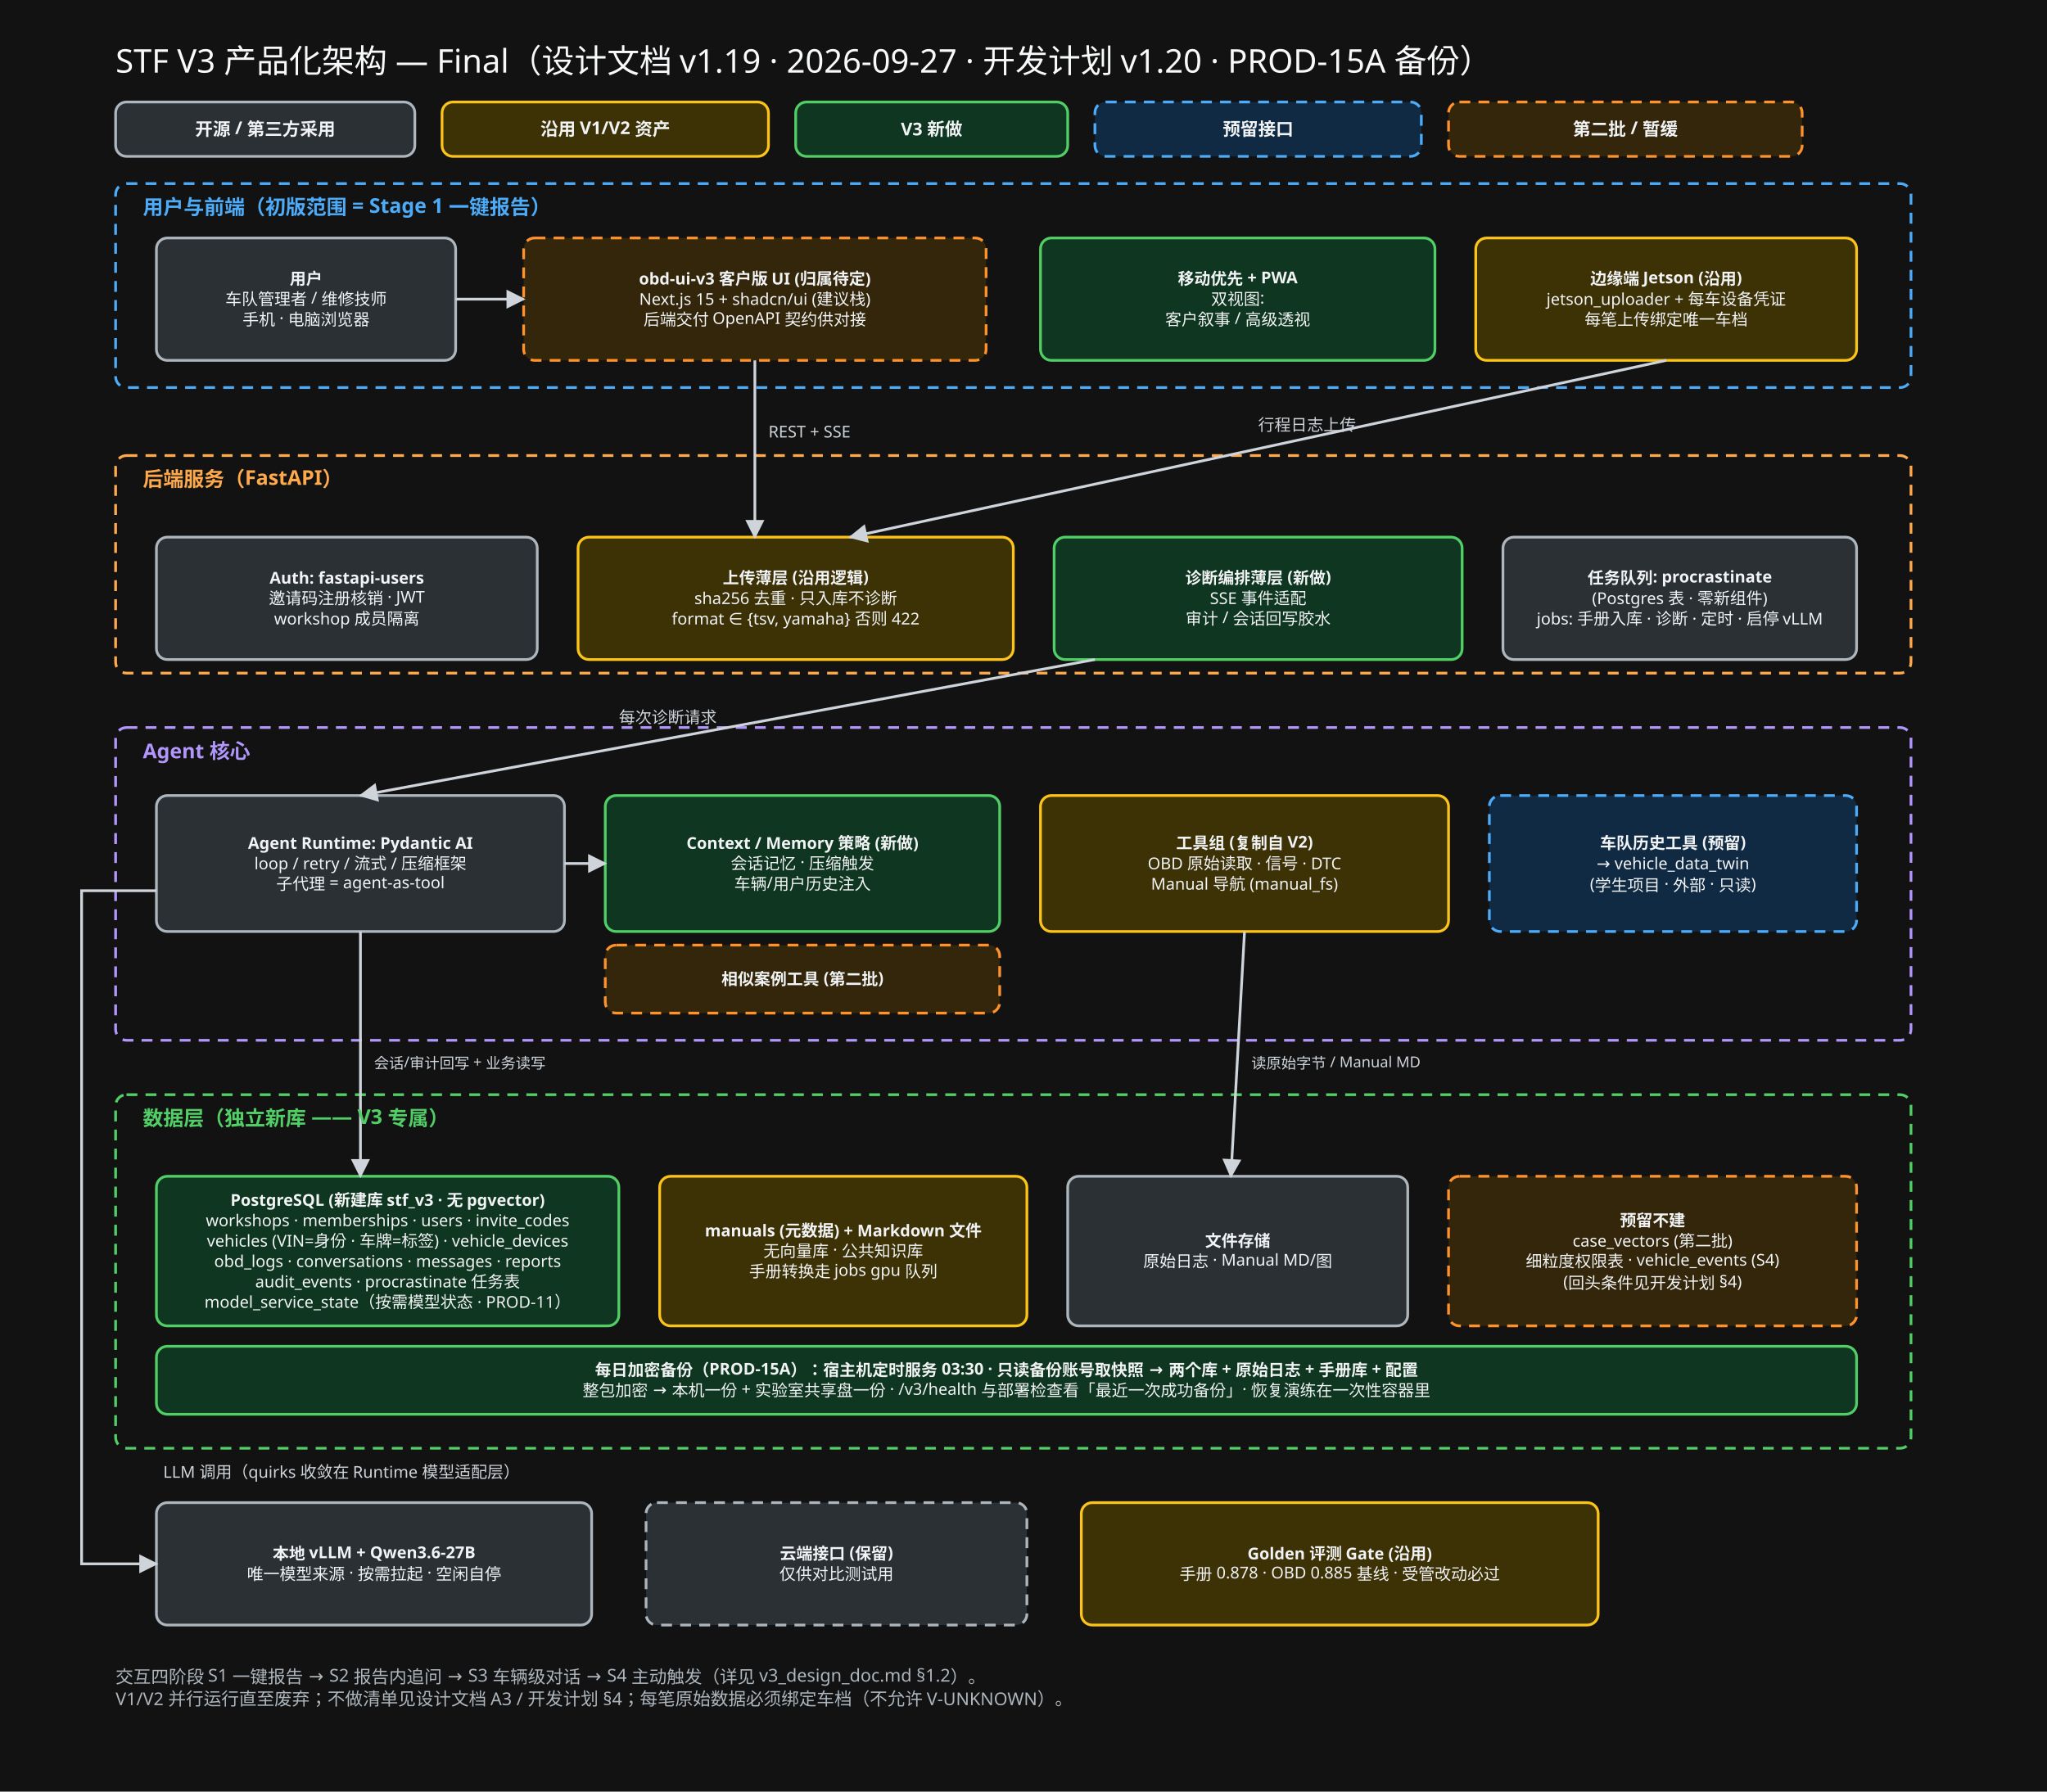
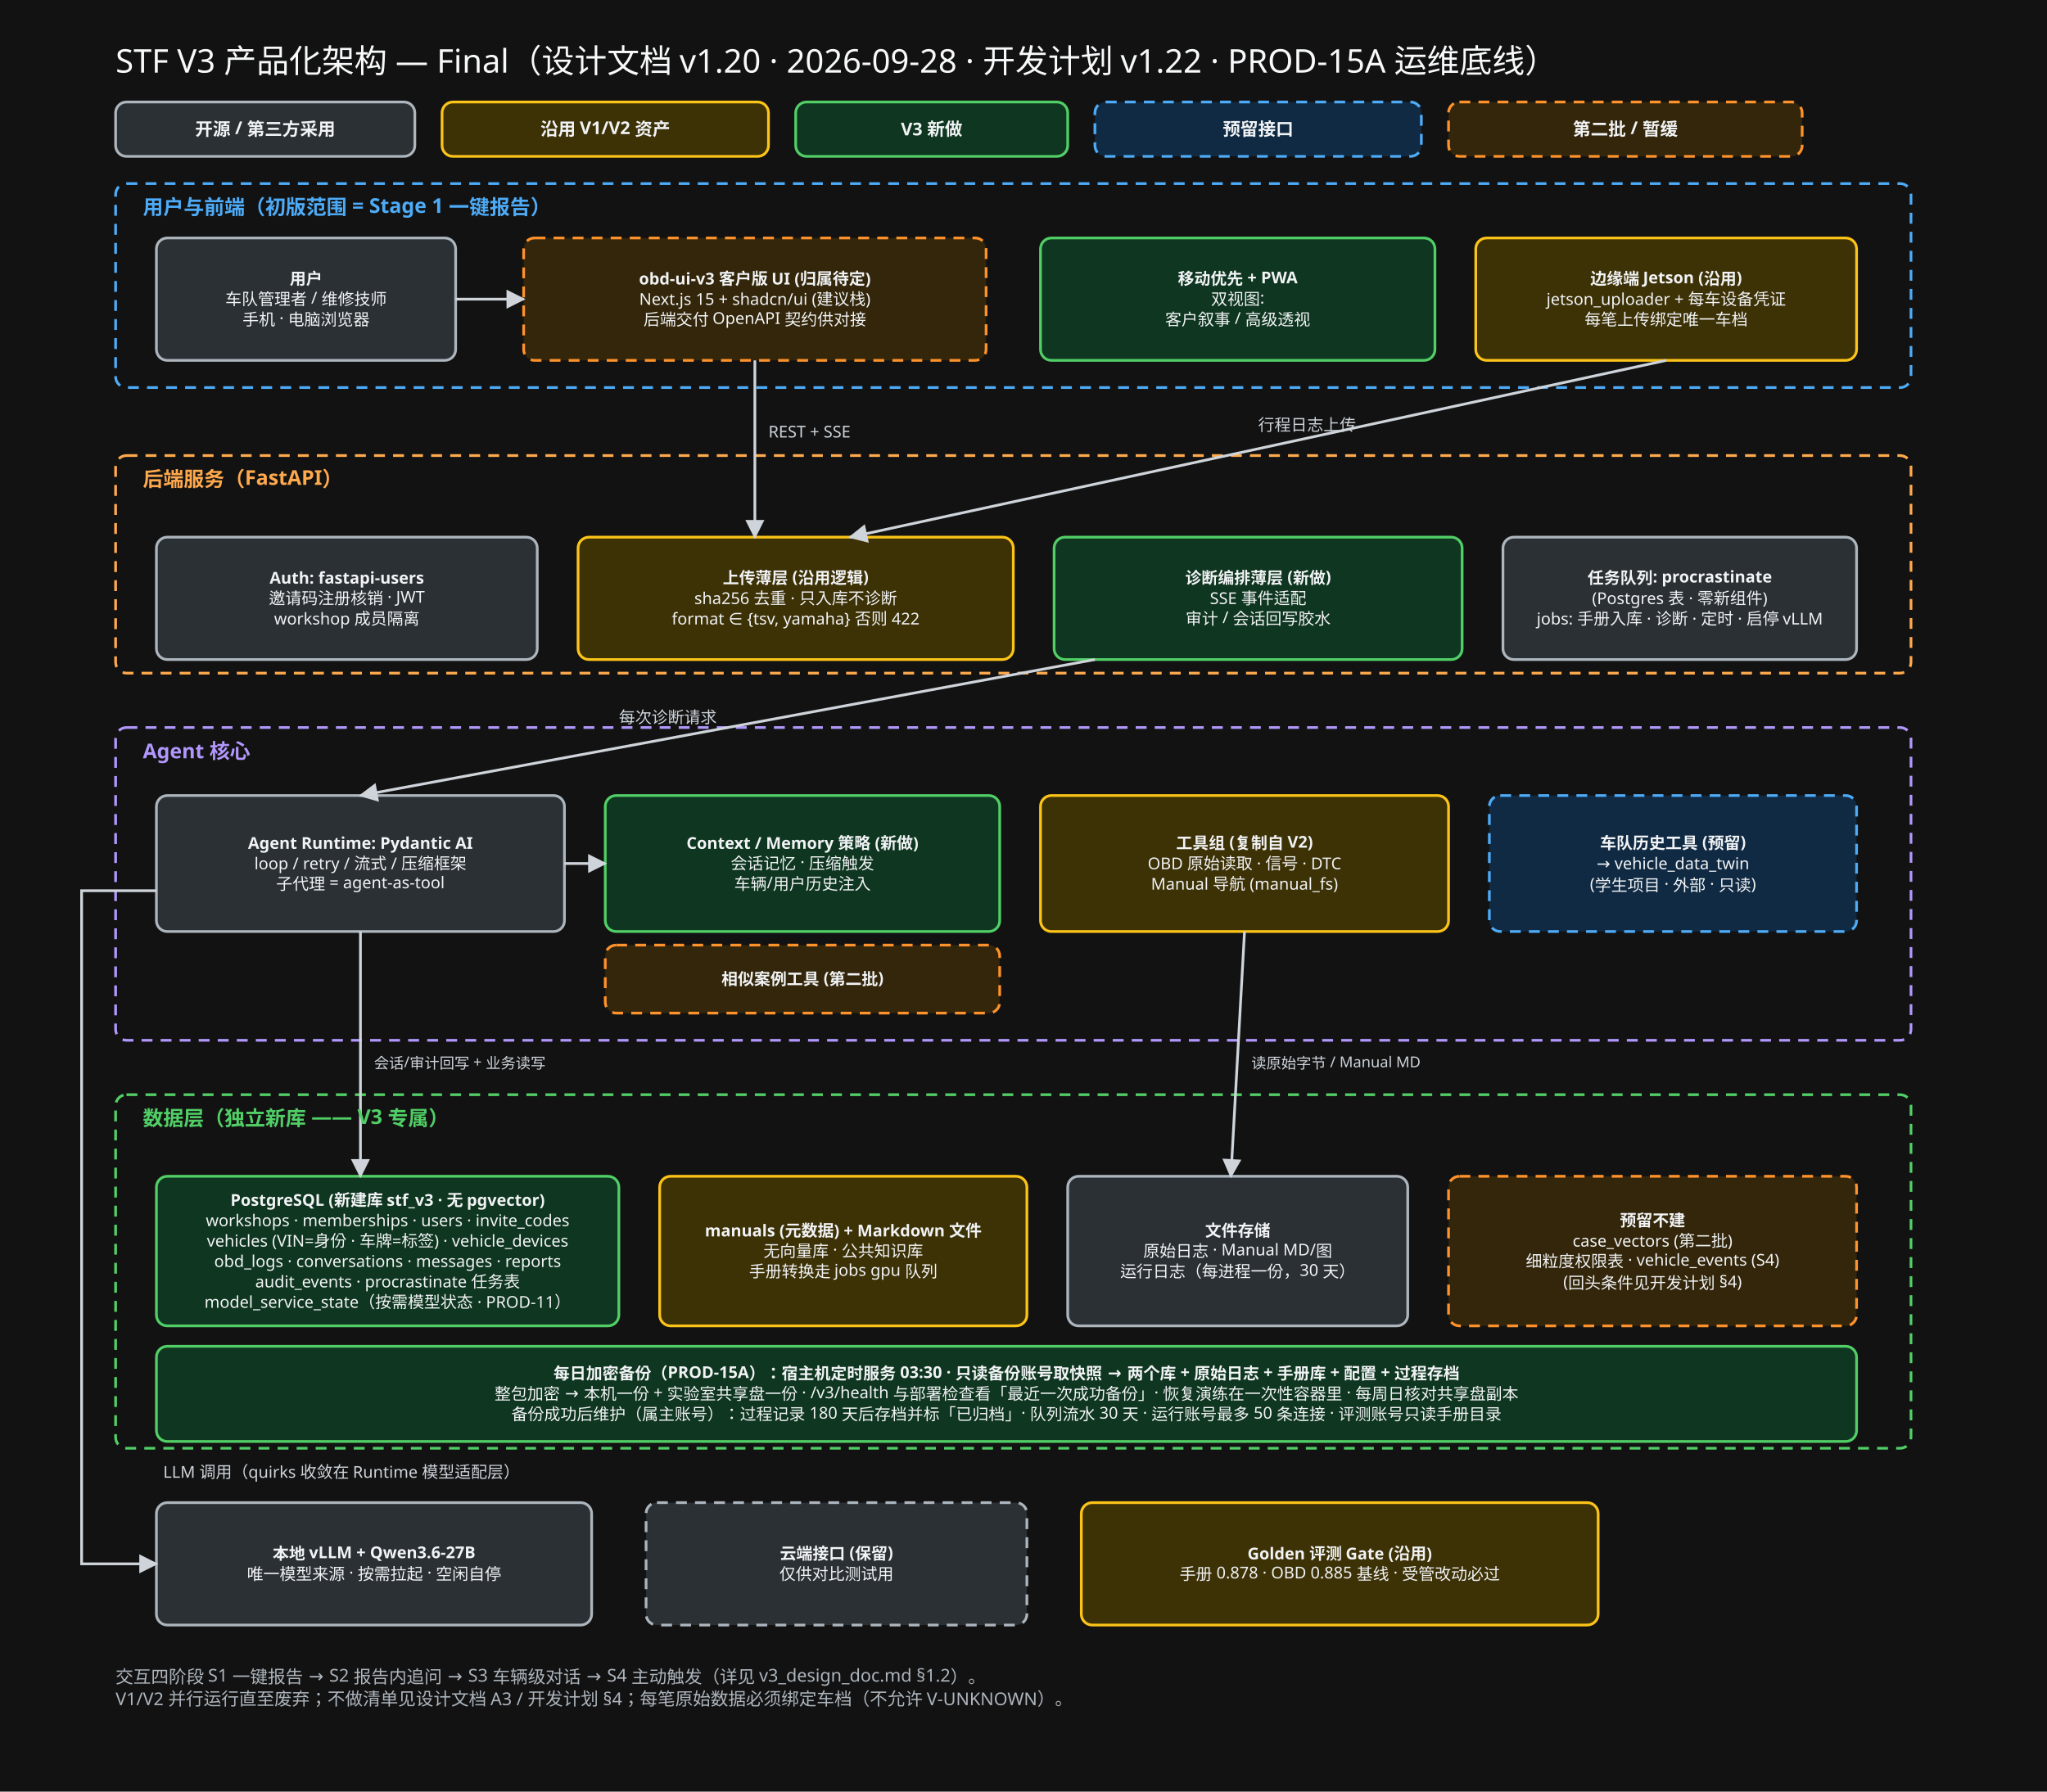
<svg xmlns="http://www.w3.org/2000/svg" viewBox="-25 -75 1505 1317.5" font-family="Segoe UI, Microsoft YaHei, sans-serif">
  <defs>
    <marker id="ah" viewBox="0 0 10 10" refX="9" refY="5" markerWidth="7" markerHeight="7" orient="auto-start-reverse">
      <path d="M0,0 L10,5 L0,10 z" fill="#ced4da" />
    </marker>
  </defs>
  <rect x="-25" y="-75" width="1505" height="1317.5" fill="#121212" />
  <rect x="60" y="0" width="220" height="40" rx="8" fill="#2b3035" stroke="#adb5bd" stroke-width="2" />
  <rect x="300" y="0" width="240" height="40" rx="8" fill="#3d3106" stroke="#fcc419" stroke-width="2" />
  <rect x="560" y="0" width="200" height="40" rx="8" fill="#0f3620" stroke="#51cf66" stroke-width="2" />
  <rect x="780" y="0" width="240" height="40" rx="8" fill="#102a43" stroke="#4dabf7" stroke-width="2" stroke-dasharray="8 6" />
  <rect x="1040" y="0" width="260" height="40" rx="8" fill="#33260a" stroke="#ff922b" stroke-width="2" stroke-dasharray="8 6" />
  <rect x="60" y="60" width="1320" height="150" rx="8" fill="transparent" stroke="#4dabf7" stroke-width="2" stroke-dasharray="8 6" />
  <rect x="90" y="100" width="220" height="90" rx="8" fill="#2b3035" stroke="#adb5bd" stroke-width="2" />
  <rect x="360" y="100" width="340" height="90" rx="8" fill="#33260a" stroke="#ff922b" stroke-width="2" stroke-dasharray="8 6" />
  <rect x="740" y="100" width="290" height="90" rx="8" fill="#0f3620" stroke="#51cf66" stroke-width="2" />
  <rect x="1060" y="100" width="280" height="90" rx="8" fill="#3d3106" stroke="#fcc419" stroke-width="2" />
  <rect x="60" y="260" width="1320" height="160" rx="8" fill="transparent" stroke="#ffa94d" stroke-width="2" stroke-dasharray="8 6" />
  <rect x="90" y="320" width="280" height="90" rx="8" fill="#2b3035" stroke="#adb5bd" stroke-width="2" />
  <rect x="400" y="320" width="320" height="90" rx="8" fill="#3d3106" stroke="#fcc419" stroke-width="2" />
  <rect x="750" y="320" width="300" height="90" rx="8" fill="#0f3620" stroke="#51cf66" stroke-width="2" />
  <rect x="1080" y="320" width="260" height="90" rx="8" fill="#2b3035" stroke="#adb5bd" stroke-width="2" />
  <rect x="60" y="460" width="1320" height="230" rx="8" fill="transparent" stroke="#b197fc" stroke-width="2" stroke-dasharray="8 6" />
  <rect x="90" y="510" width="300" height="100" rx="8" fill="#2b3035" stroke="#adb5bd" stroke-width="2" />
  <rect x="420" y="510" width="290" height="100" rx="8" fill="#0f3620" stroke="#51cf66" stroke-width="2" />
  <rect x="740" y="510" width="300" height="100" rx="8" fill="#3d3106" stroke="#fcc419" stroke-width="2" />
  <rect x="1070" y="510" width="270" height="100" rx="8" fill="#102a43" stroke="#4dabf7" stroke-width="2" stroke-dasharray="8 6" />
  <rect x="420" y="620" width="290" height="50" rx="8" fill="#33260a" stroke="#ff922b" stroke-width="2" stroke-dasharray="8 6" />
  <rect x="60" y="730" width="1320" height="260" rx="8" fill="transparent" stroke="#51cf66" stroke-width="2" stroke-dasharray="8 6" />
  <rect x="90" y="790" width="340" height="110" rx="8" fill="#0f3620" stroke="#51cf66" stroke-width="2" />
  <rect x="460" y="790" width="270" height="110" rx="8" fill="#3d3106" stroke="#fcc419" stroke-width="2" />
  <rect x="760" y="790" width="250" height="110" rx="8" fill="#2b3035" stroke="#adb5bd" stroke-width="2" />
  <rect x="1040" y="790" width="300" height="110" rx="8" fill="#33260a" stroke="#ff922b" stroke-width="2" stroke-dasharray="8 6" />
-   <rect x="90" y="915" width="1250" height="50" rx="8" fill="#0f3620" stroke="#51cf66" stroke-width="2" />
+   <rect x="90" y="915" width="1250" height="70" rx="8" fill="#0f3620" stroke="#51cf66" stroke-width="2" />
  <rect x="90" y="1030" width="320" height="90" rx="8" fill="#2b3035" stroke="#adb5bd" stroke-width="2" />
  <rect x="450" y="1030" width="280" height="90" rx="8" fill="#2b3035" stroke="#adb5bd" stroke-width="2" stroke-dasharray="8 6" />
  <rect x="770" y="1030" width="380" height="90" rx="8" fill="#3d3106" stroke="#fcc419" stroke-width="2" />
  <polyline points="310,145 360,145" fill="none" stroke="#ced4da" stroke-width="2" marker-end="url(#ah)" />
  <polyline points="530,190 530,320" fill="none" stroke="#ced4da" stroke-width="2" marker-end="url(#ah)" />
  <polyline points="1200,190 600,320" fill="none" stroke="#ced4da" stroke-width="2" marker-end="url(#ah)" />
  <polyline points="780,410 240,510" fill="none" stroke="#ced4da" stroke-width="2" marker-end="url(#ah)" />
  <polyline points="390,560 420,560" fill="none" stroke="#ced4da" stroke-width="2" marker-end="url(#ah)" />
  <polyline points="240,610 240,790" fill="none" stroke="#ced4da" stroke-width="2" marker-end="url(#ah)" />
  <polyline points="890,610 880,790" fill="none" stroke="#ced4da" stroke-width="2" marker-end="url(#ah)" />
  <polyline points="90,580 35,580 35,1075 90,1075" fill="none" stroke="#ced4da" stroke-width="2" marker-end="url(#ah)" />
-   <text x="60" y="-21.60" font-size="24" fill="#f8f9fa">STF V3 产品化架构 — Final（设计文档 v1.19 · 2026-09-27 · 开发计划 v1.20 · PROD-15A 备份）</text>
+   <text x="60" y="-21.60" font-size="24" fill="#f8f9fa">STF V3 产品化架构 — Final（设计文档 v1.20 · 2026-09-28 · 开发计划 v1.22 · PROD-15A 运维底线）</text>
  <text x="170.0" y="24.55" text-anchor="middle" font-size="13" fill="#f1f3f5" font-weight="600">开源 / 第三方采用</text>
  <text x="420.0" y="24.55" text-anchor="middle" font-size="13" fill="#f1f3f5" font-weight="600">沿用 V1/V2 资产</text>
  <text x="660.0" y="24.55" text-anchor="middle" font-size="13" fill="#f1f3f5" font-weight="600">V3 新做</text>
  <text x="900.0" y="24.55" text-anchor="middle" font-size="13" fill="#f1f3f5" font-weight="600">预留接口</text>
  <text x="1170.0" y="24.55" text-anchor="middle" font-size="13" fill="#f1f3f5" font-weight="600">第二批 / 暂缓</text>
  <text x="80" y="82.62" font-size="15" fill="#4dabf7" font-weight="600">用户与前端（初版范围 = Stage 1 一键报告）</text>
  <text x="200.0" y="134.20" text-anchor="middle" font-size="12" fill="#f1f3f5" font-weight="600">用户</text>
  <text x="200.0" y="149.20" text-anchor="middle" font-size="12" fill="#f1f3f5">车队管理者 / 维修技师</text>
  <text x="200.0" y="164.20" text-anchor="middle" font-size="12" fill="#f1f3f5">手机 · 电脑浏览器</text>
  <text x="530.0" y="134.20" text-anchor="middle" font-size="12" fill="#f1f3f5" font-weight="600">obd-ui-v3 客户版 UI (归属待定)</text>
  <text x="530.0" y="149.20" text-anchor="middle" font-size="12" fill="#f1f3f5">Next.js 15 + shadcn/ui (建议栈)</text>
  <text x="530.0" y="164.20" text-anchor="middle" font-size="12" fill="#f1f3f5">后端交付 OpenAPI 契约供对接</text>
  <text x="885.0" y="134.20" text-anchor="middle" font-size="12" fill="#f1f3f5" font-weight="600">移动优先 + PWA</text>
  <text x="885.0" y="149.20" text-anchor="middle" font-size="12" fill="#f1f3f5">双视图:</text>
  <text x="885.0" y="164.20" text-anchor="middle" font-size="12" fill="#f1f3f5">客户叙事 / 高级透视</text>
  <text x="1200.0" y="134.20" text-anchor="middle" font-size="12" fill="#f1f3f5" font-weight="600">边缘端 Jetson (沿用)</text>
  <text x="1200.0" y="149.20" text-anchor="middle" font-size="12" fill="#f1f3f5">jetson_uploader + 每车设备凭证</text>
  <text x="1200.0" y="164.20" text-anchor="middle" font-size="12" fill="#f1f3f5">每笔上传绑定唯一车档</text>
  <text x="540" y="246.70" font-size="12" fill="#ced4da">REST + SSE</text>
  <text x="900" y="241.70" font-size="12" fill="#ced4da">行程日志上传</text>
  <text x="80" y="282.62" font-size="15" fill="#ffa94d" font-weight="600">后端服务（FastAPI）</text>
  <text x="230.0" y="354.20" text-anchor="middle" font-size="12" fill="#f1f3f5" font-weight="600">Auth: fastapi-users</text>
  <text x="230.0" y="369.20" text-anchor="middle" font-size="12" fill="#f1f3f5">邀请码注册核销 · JWT</text>
  <text x="230.0" y="384.20" text-anchor="middle" font-size="12" fill="#f1f3f5">workshop 成员隔离</text>
  <text x="560.0" y="354.20" text-anchor="middle" font-size="12" fill="#f1f3f5" font-weight="600">上传薄层 (沿用逻辑)</text>
  <text x="560.0" y="369.20" text-anchor="middle" font-size="12" fill="#f1f3f5">sha256 去重 · 只入库不诊断</text>
  <text x="560.0" y="384.20" text-anchor="middle" font-size="12" fill="#f1f3f5">format ∈ {tsv, yamaha} 否则 422</text>
  <text x="900.0" y="354.20" text-anchor="middle" font-size="12" fill="#f1f3f5" font-weight="600">诊断编排薄层 (新做)</text>
  <text x="900.0" y="369.20" text-anchor="middle" font-size="12" fill="#f1f3f5">SSE 事件适配</text>
  <text x="900.0" y="384.20" text-anchor="middle" font-size="12" fill="#f1f3f5">审计 / 会话回写胶水</text>
  <text x="1210.0" y="354.20" text-anchor="middle" font-size="12" fill="#f1f3f5" font-weight="600">任务队列: procrastinate</text>
  <text x="1210.0" y="369.20" text-anchor="middle" font-size="12" fill="#f1f3f5">(Postgres 表 · 零新组件)</text>
  <text x="1210.0" y="384.20" text-anchor="middle" font-size="12" fill="#f1f3f5">jobs: 手册入库 · 诊断 · 定时 · 启停 vLLM</text>
  <text x="430" y="456.70" font-size="12" fill="#ced4da">每次诊断请求</text>
  <text x="80" y="482.62" font-size="15" fill="#b197fc" font-weight="600">Agent 核心</text>
  <text x="240.0" y="549.20" text-anchor="middle" font-size="12" fill="#f1f3f5" font-weight="600">Agent Runtime: Pydantic AI</text>
  <text x="240.0" y="564.20" text-anchor="middle" font-size="12" fill="#f1f3f5">loop / retry / 流式 / 压缩框架</text>
  <text x="240.0" y="579.20" text-anchor="middle" font-size="12" fill="#f1f3f5">子代理 = agent-as-tool</text>
  <text x="565.0" y="549.20" text-anchor="middle" font-size="12" fill="#f1f3f5" font-weight="600">Context / Memory 策略 (新做)</text>
  <text x="565.0" y="564.20" text-anchor="middle" font-size="12" fill="#f1f3f5">会话记忆 · 压缩触发</text>
  <text x="565.0" y="579.20" text-anchor="middle" font-size="12" fill="#f1f3f5">车辆/用户历史注入</text>
  <text x="890.0" y="549.20" text-anchor="middle" font-size="12" fill="#f1f3f5" font-weight="600">工具组 (复制自 V2)</text>
  <text x="890.0" y="564.20" text-anchor="middle" font-size="12" fill="#f1f3f5">OBD 原始读取 · 信号 · DTC</text>
  <text x="890.0" y="579.20" text-anchor="middle" font-size="12" fill="#f1f3f5">Manual 导航 (manual_fs)</text>
  <text x="1205.0" y="549.20" text-anchor="middle" font-size="12" fill="#f1f3f5" font-weight="600">车队历史工具 (预留)</text>
  <text x="1205.0" y="564.20" text-anchor="middle" font-size="12" fill="#f1f3f5">→ vehicle_data_twin</text>
  <text x="1205.0" y="579.20" text-anchor="middle" font-size="12" fill="#f1f3f5">(学生项目 · 外部 · 只读)</text>
  <text x="565.0" y="649.20" text-anchor="middle" font-size="12" fill="#f1f3f5" font-weight="600">相似案例工具 (第二批)</text>
  <text x="80" y="752.62" font-size="15" fill="#51cf66" font-weight="600">数据层（独立新库 —— V3 专属）</text>
  <text x="260.0" y="811.70" text-anchor="middle" font-size="12" fill="#f1f3f5" font-weight="600">PostgreSQL (新建库 stf_v3 · 无 pgvector)</text>
  <text x="260.0" y="826.70" text-anchor="middle" font-size="12" fill="#f1f3f5">workshops · memberships · users · invite_codes</text>
  <text x="260.0" y="841.70" text-anchor="middle" font-size="12" fill="#f1f3f5">vehicles (VIN=身份 · 车牌=标签) · vehicle_devices</text>
  <text x="260.0" y="856.70" text-anchor="middle" font-size="12" fill="#f1f3f5">obd_logs · conversations · messages · reports</text>
  <text x="260.0" y="871.70" text-anchor="middle" font-size="12" fill="#f1f3f5">audit_events · procrastinate 任务表</text>
  <text x="260.0" y="886.70" text-anchor="middle" font-size="12" fill="#f1f3f5">model_service_state（按需模型状态 · PROD-11）</text>
  <text x="595.0" y="834.20" text-anchor="middle" font-size="12" fill="#f1f3f5" font-weight="600">manuals (元数据) + Markdown 文件</text>
  <text x="595.0" y="849.20" text-anchor="middle" font-size="12" fill="#f1f3f5">无向量库 · 公共知识库</text>
  <text x="595.0" y="864.20" text-anchor="middle" font-size="12" fill="#f1f3f5">手册转换走 jobs gpu 队列</text>
-   <text x="885.0" y="841.70" text-anchor="middle" font-size="12" fill="#f1f3f5" font-weight="600">文件存储</text>
-   <text x="885.0" y="856.70" text-anchor="middle" font-size="12" fill="#f1f3f5">原始日志 · Manual MD/图</text>
+   <text x="885.0" y="834.20" text-anchor="middle" font-size="12" fill="#f1f3f5" font-weight="600">文件存储</text>
+   <text x="885.0" y="849.20" text-anchor="middle" font-size="12" fill="#f1f3f5">原始日志 · Manual MD/图</text>
+   <text x="885.0" y="864.20" text-anchor="middle" font-size="12" fill="#f1f3f5">运行日志（每进程一份，30 天）</text>
  <text x="1190.0" y="826.70" text-anchor="middle" font-size="12" fill="#f1f3f5" font-weight="600">预留不建</text>
  <text x="1190.0" y="841.70" text-anchor="middle" font-size="12" fill="#f1f3f5">case_vectors (第二批)</text>
  <text x="1190.0" y="856.70" text-anchor="middle" font-size="12" fill="#f1f3f5">细粒度权限表 · vehicle_events (S4)</text>
  <text x="1190.0" y="871.70" text-anchor="middle" font-size="12" fill="#f1f3f5">(回头条件见开发计划 §4)</text>
-   <text x="715.0" y="936.70" text-anchor="middle" font-size="12" fill="#f1f3f5" font-weight="600">每日加密备份（PROD-15A）：宿主机定时服务 03:30 · 只读备份账号取快照 → 两个库 + 原始日志 + 手册库 + 配置</text>
-   <text x="715.0" y="951.70" text-anchor="middle" font-size="12" fill="#f1f3f5">整包加密 → 本机一份 + 实验室共享盘一份 · /v3/health 与部署检查看「最近一次成功备份」· 恢复演练在一次性容器里</text>
+   <text x="715.0" y="939.20" text-anchor="middle" font-size="12" fill="#f1f3f5" font-weight="600">每日加密备份（PROD-15A）：宿主机定时服务 03:30 · 只读备份账号取快照 → 两个库 + 原始日志 + 手册库 + 配置 + 过程存档</text>
+   <text x="715.0" y="954.20" text-anchor="middle" font-size="12" fill="#f1f3f5">整包加密 → 本机一份 + 实验室共享盘一份 · /v3/health 与部署检查看「最近一次成功备份」· 恢复演练在一次性容器里 · 每周日核对共享盘副本</text>
+   <text x="715.0" y="969.20" text-anchor="middle" font-size="12" fill="#f1f3f5">备份成功后维护（属主账号）：过程记录 180 天后存档并标「已归档」· 队列流水 30 天 · 运行账号最多 50 条连接 · 评测账号只读手册目录</text>
  <text x="250" y="710.73" font-size="11" fill="#ced4da">会话/审计回写 + 业务读写</text>
  <text x="895" y="710.73" font-size="11" fill="#ced4da">读原始字节 / Manual MD</text>
  <text x="250.0" y="1071.70" text-anchor="middle" font-size="12" fill="#f1f3f5" font-weight="600">本地 vLLM + Qwen3.6-27B</text>
  <text x="250.0" y="1086.70" text-anchor="middle" font-size="12" fill="#f1f3f5">唯一模型来源 · 按需拉起 · 空闲自停</text>
  <text x="590.0" y="1071.70" text-anchor="middle" font-size="12" fill="#f1f3f5" font-weight="600">云端接口 (保留)</text>
  <text x="590.0" y="1086.70" text-anchor="middle" font-size="12" fill="#f1f3f5">仅供对比测试用</text>
  <text x="960.0" y="1071.70" text-anchor="middle" font-size="12" fill="#f1f3f5" font-weight="600">Golden 评测 Gate (沿用)</text>
  <text x="960.0" y="1086.70" text-anchor="middle" font-size="12" fill="#f1f3f5">手册 0.878 · OBD 0.885 基线 · 受管改动必过</text>
  <text x="95" y="1011.70" font-size="12" fill="#ced4da">LLM 调用（quirks 收敛在 Runtime 模型适配层）</text>
  <text x="60" y="1162.67" font-size="13" fill="#adb5bd">交互四阶段 S1 一键报告 → S2 报告内追问 → S3 车辆级对话 → S4 主动触发（详见 v3_design_doc.md §1.2）。</text>
  <text x="60" y="1178.92" font-size="13" fill="#adb5bd">V1/V2 并行运行直至废弃；不做清单见设计文档 A3 / 开发计划 §4；每笔原始数据必须绑定车档（不允许 V-UNKNOWN）。</text>
</svg>
